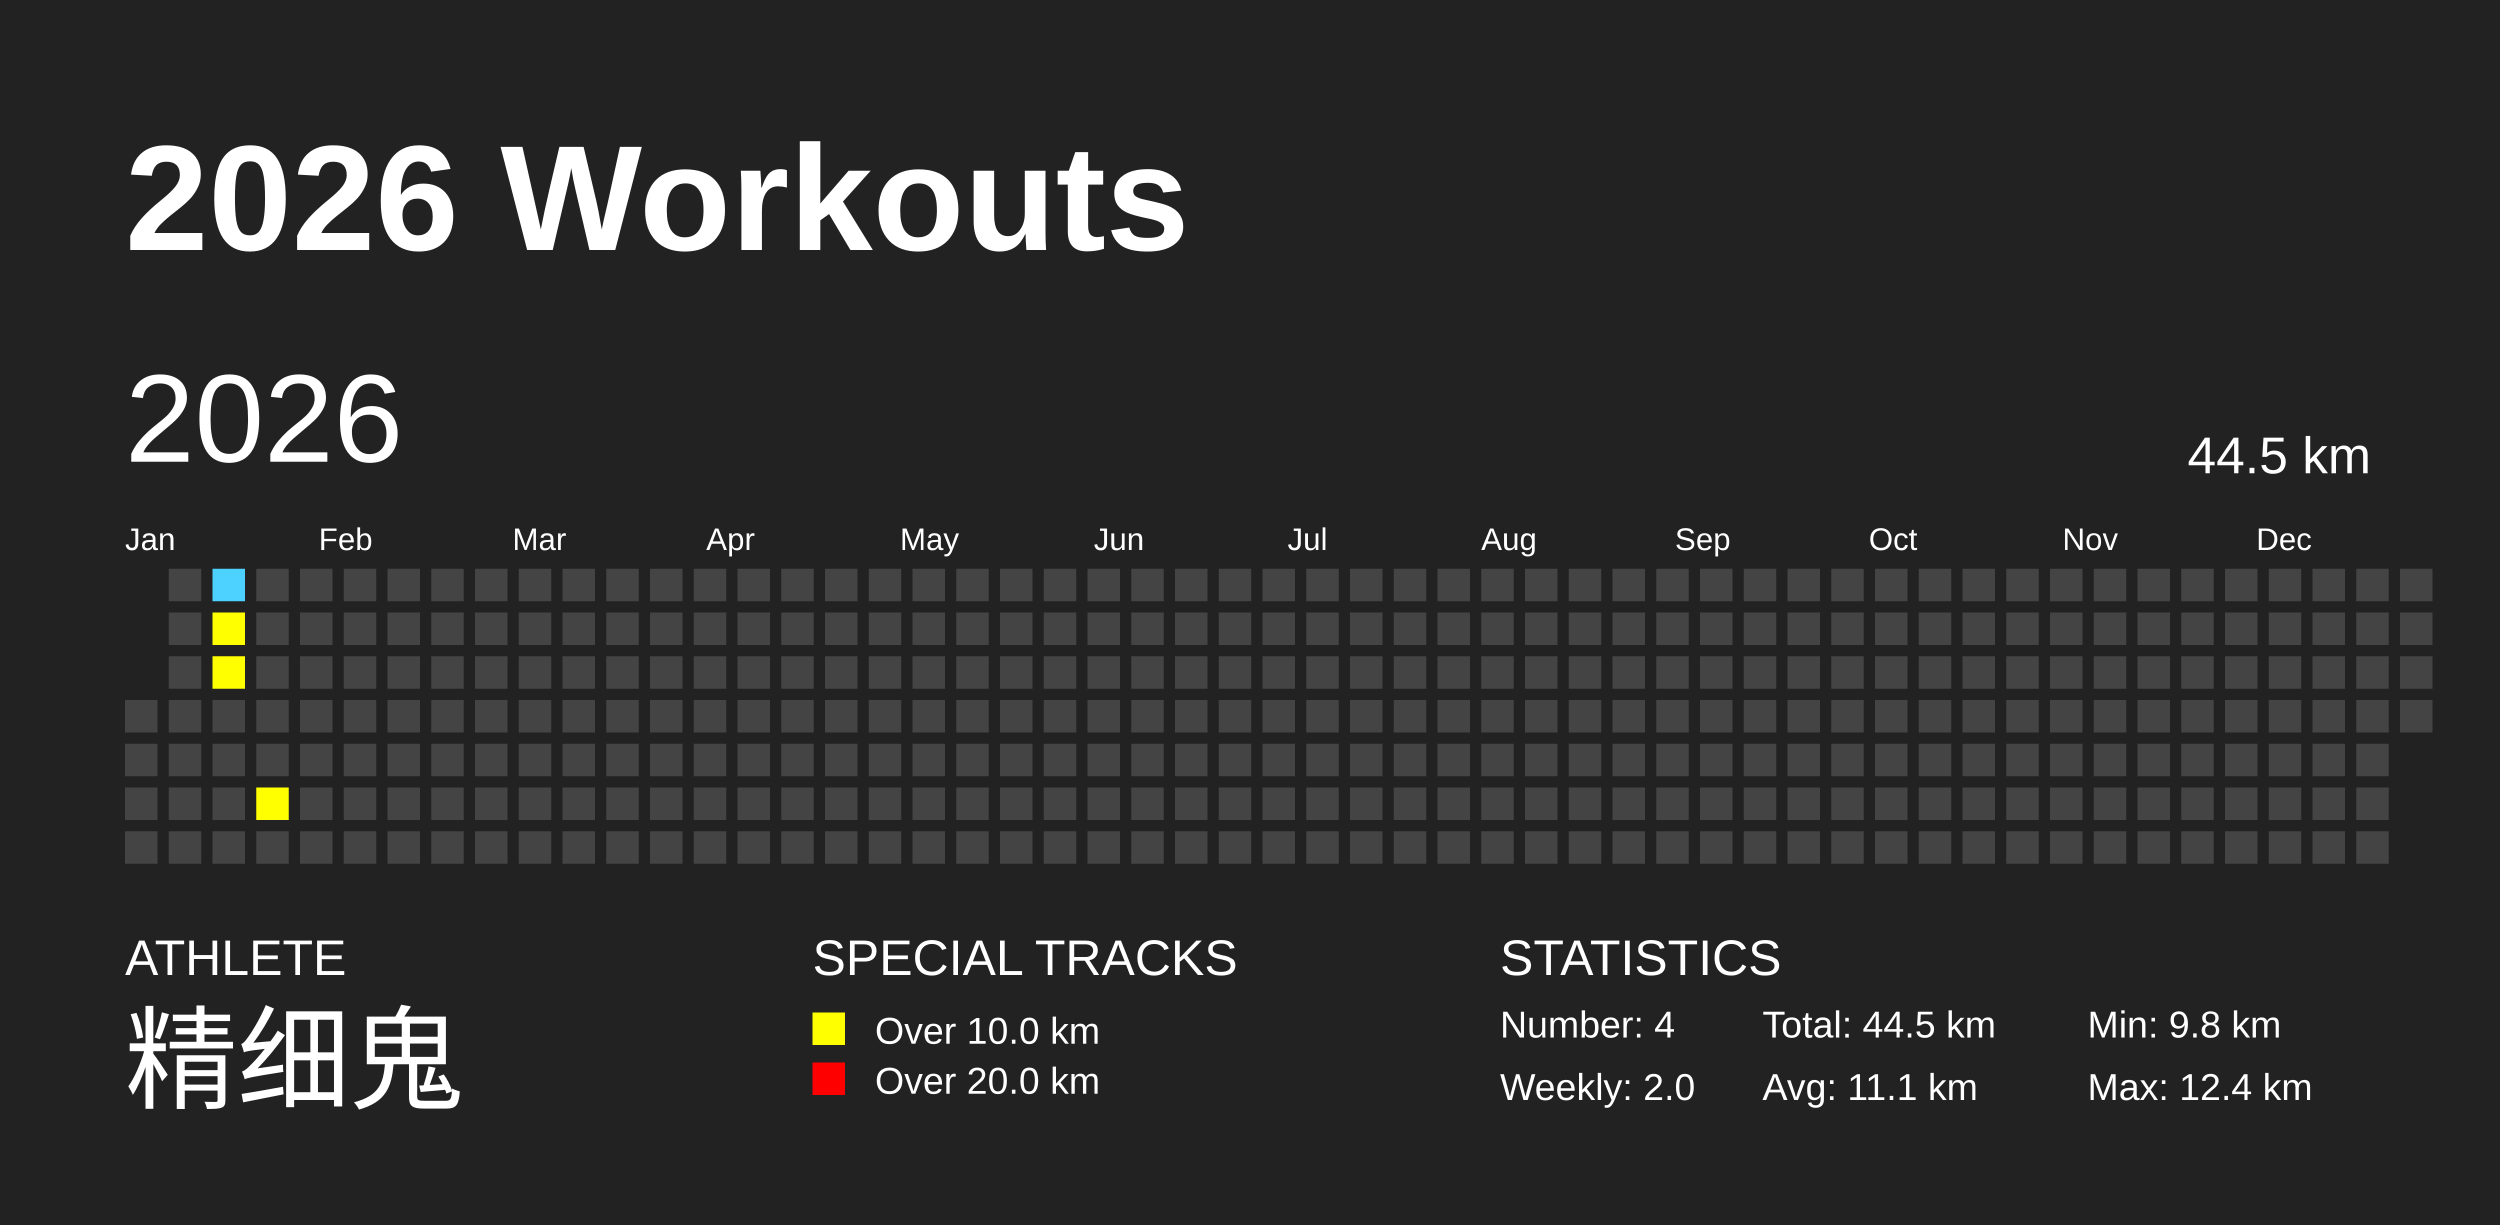
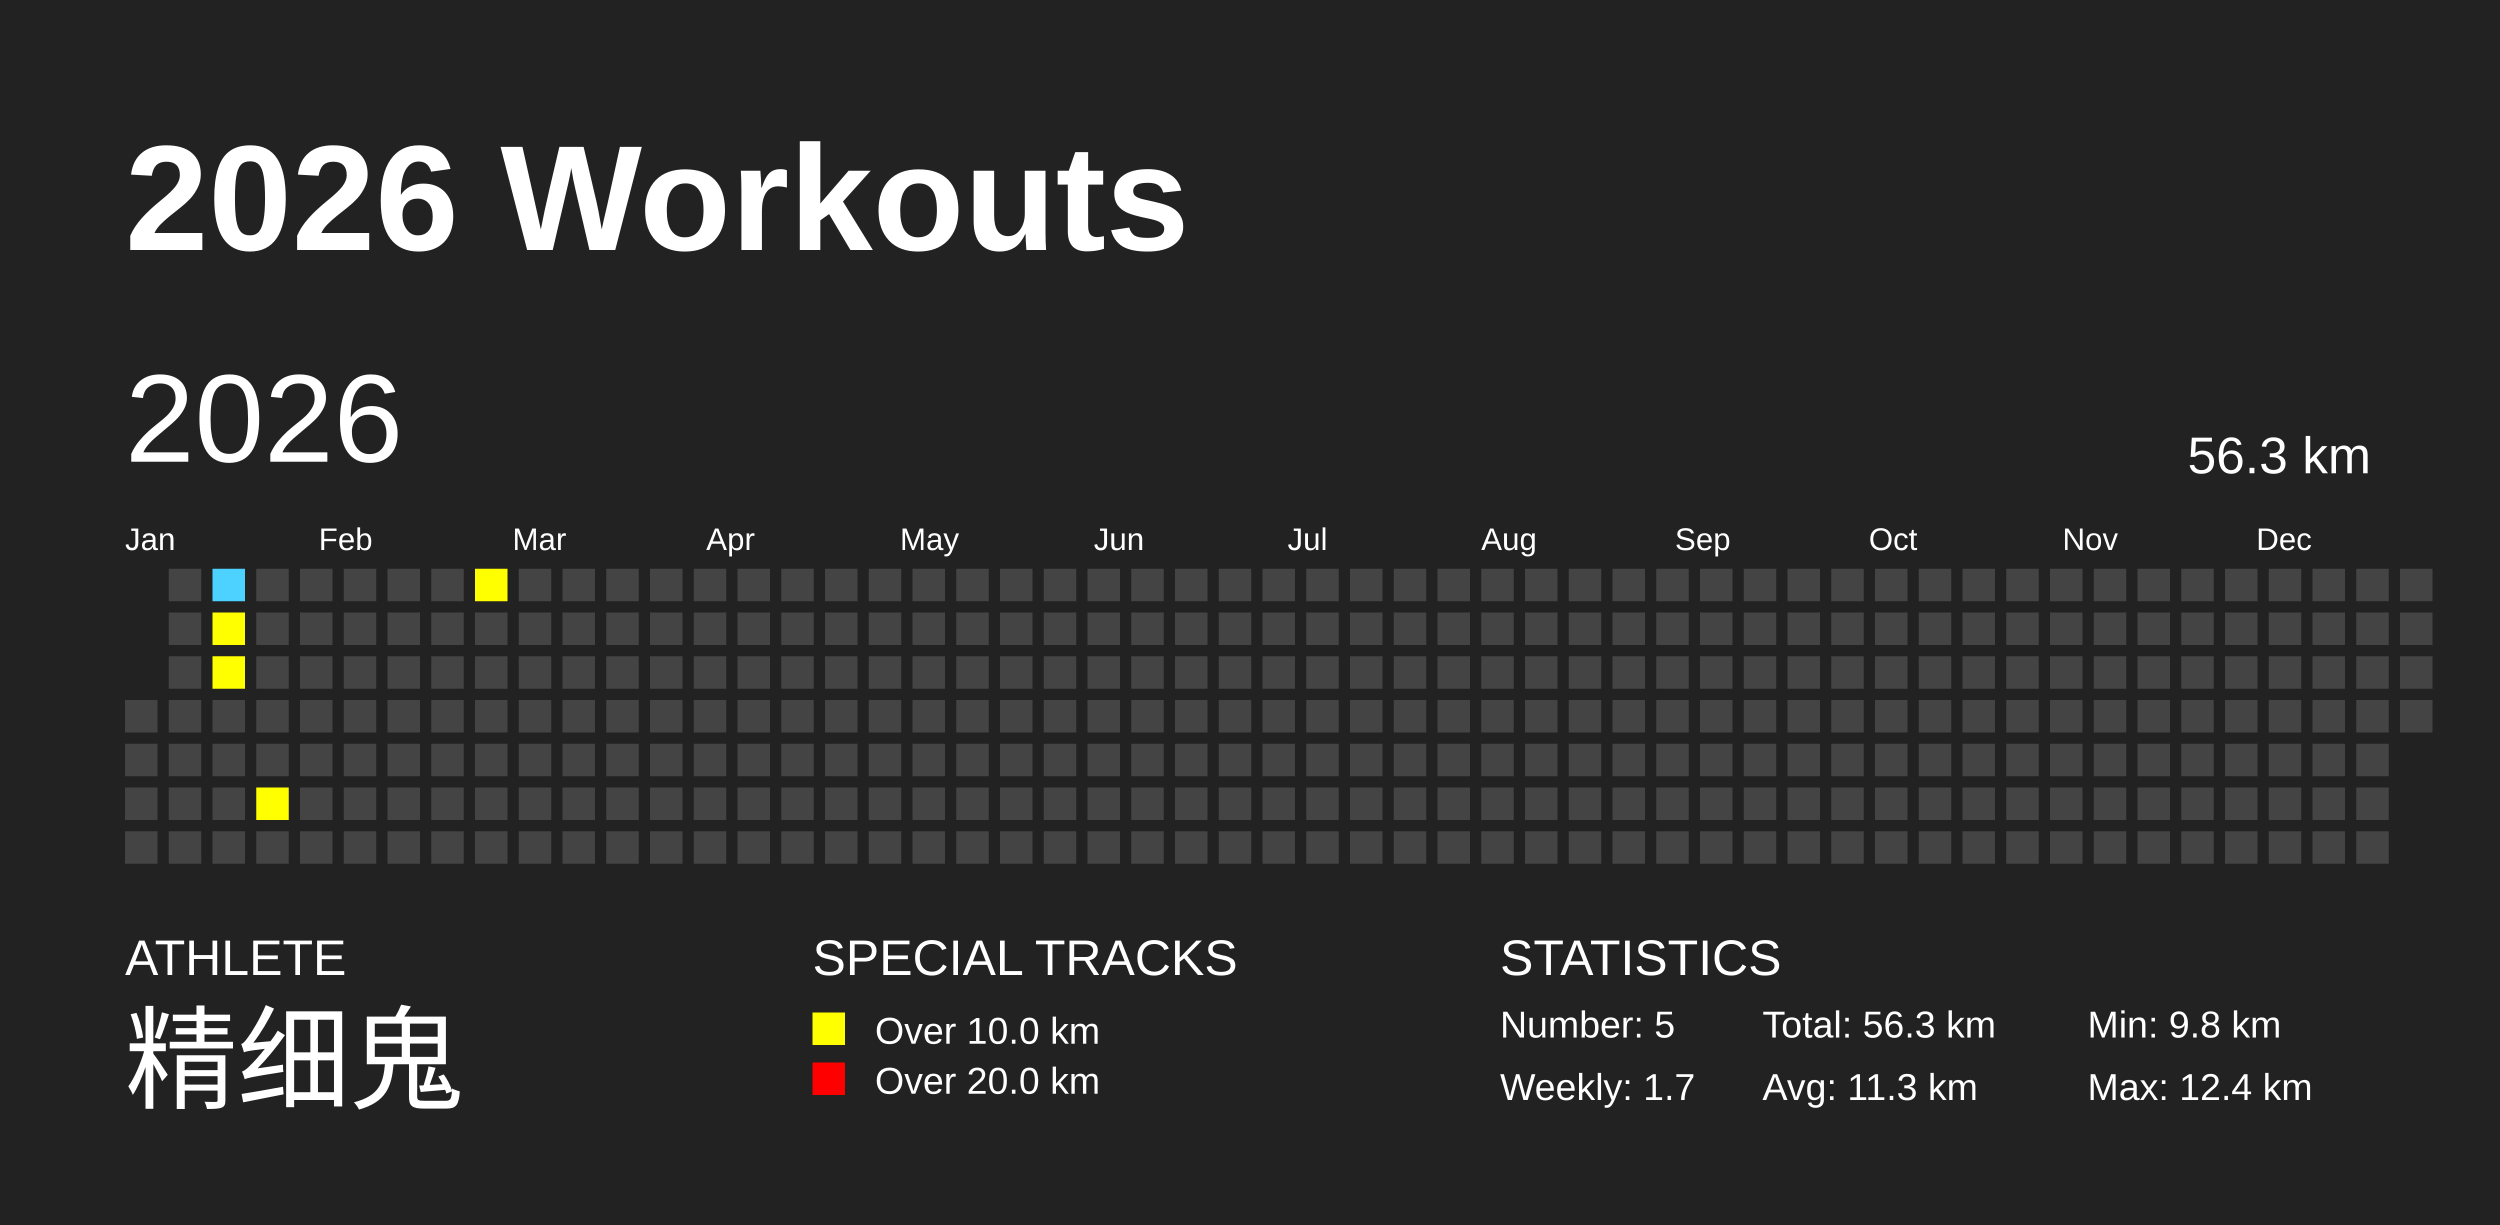
<svg xmlns="http://www.w3.org/2000/svg" baseProfile="full" height="98mm" version="1.1" viewBox="0,0,200,98" width="200mm">
  <defs />
  <rect fill="#222222" height="98" width="200" x="0" y="0" />
  <text fill="#FFFFFF" style="font-size:12px; font-family:Arial; font-weight:bold;" x="10" y="20">2026 Workouts</text>
  <text fill="#FFFFFF" style="font-size:4px; font-family:Arial" x="10" y="78">ATHLETE</text>
  <text fill="#FFFFFF" style="font-size:9px; font-family:Arial" x="10" y="88">精细鬼</text>
  <text fill="#FFFFFF" style="font-size:4px; font-family:Arial" x="65" y="78">SPECIAL TRACKS</text>
  <rect fill="yellow" height="2.6" width="2.6" x="65" y="81" />
  <text fill="#FFFFFF" style="font-size:3px; font-family:Arial" x="70" y="83.5">Over 10.0 km</text>
  <rect fill="red" height="2.6" width="2.6" x="65" y="85" />
  <text fill="#FFFFFF" style="font-size:3px; font-family:Arial" x="70" y="87.5">Over 20.0 km</text>
  <text fill="#FFFFFF" style="font-size:4px; font-family:Arial" x="120" y="78">STATISTICS</text>
-   <text fill="#FFFFFF" style="font-size:3px; font-family:Arial" x="120" y="83">Number: 4</text>
-   <text fill="#FFFFFF" style="font-size:3px; font-family:Arial" x="120" y="88">Weekly: 2.0</text>
-   <text fill="#FFFFFF" style="font-size:3px; font-family:Arial" x="141" y="83">Total: 44.5 km</text>
-   <text fill="#FFFFFF" style="font-size:3px; font-family:Arial" x="141" y="88">Avg: 11.1 km</text>
+   <text fill="#FFFFFF" style="font-size:3px; font-family:Arial" x="120" y="83">Number: 5</text>
+   <text fill="#FFFFFF" style="font-size:3px; font-family:Arial" x="120" y="88">Weekly: 1.7</text>
+   <text fill="#FFFFFF" style="font-size:3px; font-family:Arial" x="141" y="83">Total: 56.3 km</text>
+   <text fill="#FFFFFF" style="font-size:3px; font-family:Arial" x="141" y="88">Avg: 11.3 km</text>
  <text fill="#FFFFFF" style="font-size:3px; font-family:Arial" x="167" y="83">Min: 9.8 km</text>
  <text fill="#FFFFFF" style="font-size:3px; font-family:Arial" x="167" y="88">Max: 12.4 km</text>
  <text dominant-baseline="hanging" fill="#FFFFFF" style="font-size:10.0px; font-family:Arial;" x="10" y="30">2026</text>
-   <text dominant-baseline="hanging" fill="#FFFFFF" style="font-size:4.125px; font-family:Arial;" x="175" y="35">44.5 km</text>
+   <text dominant-baseline="hanging" fill="#FFFFFF" style="font-size:4.125px; font-family:Arial;" x="175" y="35">56.3 km</text>
  <text fill="#FFFFFF" style="font-size:2.5px; font-family:Arial" x="10.0" y="44">Jan</text>
  <text fill="#FFFFFF" style="font-size:2.5px; font-family:Arial" x="25.5" y="44">Feb</text>
  <text fill="#FFFFFF" style="font-size:2.5px; font-family:Arial" x="41.0" y="44">Mar</text>
  <text fill="#FFFFFF" style="font-size:2.5px; font-family:Arial" x="56.5" y="44">Apr</text>
  <text fill="#FFFFFF" style="font-size:2.5px; font-family:Arial" x="72.0" y="44">May</text>
  <text fill="#FFFFFF" style="font-size:2.5px; font-family:Arial" x="87.5" y="44">Jun</text>
  <text fill="#FFFFFF" style="font-size:2.5px; font-family:Arial" x="103.0" y="44">Jul</text>
  <text fill="#FFFFFF" style="font-size:2.5px; font-family:Arial" x="118.5" y="44">Aug</text>
  <text fill="#FFFFFF" style="font-size:2.5px; font-family:Arial" x="134.0" y="44">Sep</text>
  <text fill="#FFFFFF" style="font-size:2.5px; font-family:Arial" x="149.5" y="44">Oct</text>
  <text fill="#FFFFFF" style="font-size:2.5px; font-family:Arial" x="165.0" y="44">Nov</text>
  <text fill="#FFFFFF" style="font-size:2.5px; font-family:Arial" x="180.5" y="44">Dec</text>
  <rect fill="#444444" height="2.6" width="2.6" x="10.0" y="56.0" />
  <rect fill="#444444" height="2.6" width="2.6" x="10.0" y="59.5" />
  <rect fill="#444444" height="2.6" width="2.6" x="10.0" y="63.0" />
  <rect fill="#444444" height="2.6" width="2.6" x="10.0" y="66.5" />
  <rect fill="#444444" height="2.6" width="2.6" x="13.5" y="45.5" />
  <rect fill="#444444" height="2.6" width="2.6" x="13.5" y="49.0" />
  <rect fill="#444444" height="2.6" width="2.6" x="13.5" y="52.5" />
  <rect fill="#444444" height="2.6" width="2.6" x="13.5" y="56.0" />
  <rect fill="#444444" height="2.6" width="2.6" x="13.5" y="59.5" />
  <rect fill="#444444" height="2.6" width="2.6" x="13.5" y="63.0" />
  <rect fill="#444444" height="2.6" width="2.6" x="13.5" y="66.5" />
  <rect fill="#4DD2FF" height="2.6" width="2.6" x="17.0" y="45.5" />
  <rect fill="yellow" height="2.6" width="2.6" x="17.0" y="49.0" />
  <rect fill="yellow" height="2.6" width="2.6" x="17.0" y="52.5" />
  <rect fill="#444444" height="2.6" width="2.6" x="17.0" y="56.0" />
  <rect fill="#444444" height="2.6" width="2.6" x="17.0" y="59.5" />
  <rect fill="#444444" height="2.6" width="2.6" x="17.0" y="63.0" />
  <rect fill="#444444" height="2.6" width="2.6" x="17.0" y="66.5" />
  <rect fill="#444444" height="2.6" width="2.6" x="20.5" y="45.5" />
  <rect fill="#444444" height="2.6" width="2.6" x="20.5" y="49.0" />
  <rect fill="#444444" height="2.6" width="2.6" x="20.5" y="52.5" />
  <rect fill="#444444" height="2.6" width="2.6" x="20.5" y="56.0" />
  <rect fill="#444444" height="2.6" width="2.6" x="20.5" y="59.5" />
  <rect fill="yellow" height="2.6" width="2.6" x="20.5" y="63.0" />
  <rect fill="#444444" height="2.6" width="2.6" x="20.5" y="66.5" />
  <rect fill="#444444" height="2.6" width="2.6" x="24.0" y="45.5" />
  <rect fill="#444444" height="2.6" width="2.6" x="24.0" y="49.0" />
  <rect fill="#444444" height="2.6" width="2.6" x="24.0" y="52.5" />
  <rect fill="#444444" height="2.6" width="2.6" x="24.0" y="56.0" />
  <rect fill="#444444" height="2.6" width="2.6" x="24.0" y="59.5" />
  <rect fill="#444444" height="2.6" width="2.6" x="24.0" y="63.0" />
  <rect fill="#444444" height="2.6" width="2.6" x="24.0" y="66.5" />
  <rect fill="#444444" height="2.6" width="2.6" x="27.5" y="45.5" />
  <rect fill="#444444" height="2.6" width="2.6" x="27.5" y="49.0" />
  <rect fill="#444444" height="2.6" width="2.6" x="27.5" y="52.5" />
  <rect fill="#444444" height="2.6" width="2.6" x="27.5" y="56.0" />
  <rect fill="#444444" height="2.6" width="2.6" x="27.5" y="59.5" />
  <rect fill="#444444" height="2.6" width="2.6" x="27.5" y="63.0" />
  <rect fill="#444444" height="2.6" width="2.6" x="27.5" y="66.5" />
  <rect fill="#444444" height="2.6" width="2.6" x="31.0" y="45.5" />
  <rect fill="#444444" height="2.6" width="2.6" x="31.0" y="49.0" />
  <rect fill="#444444" height="2.6" width="2.6" x="31.0" y="52.5" />
  <rect fill="#444444" height="2.6" width="2.6" x="31.0" y="56.0" />
  <rect fill="#444444" height="2.6" width="2.6" x="31.0" y="59.5" />
  <rect fill="#444444" height="2.6" width="2.6" x="31.0" y="63.0" />
  <rect fill="#444444" height="2.6" width="2.6" x="31.0" y="66.5" />
  <rect fill="#444444" height="2.6" width="2.6" x="34.5" y="45.5" />
  <rect fill="#444444" height="2.6" width="2.6" x="34.5" y="49.0" />
  <rect fill="#444444" height="2.6" width="2.6" x="34.5" y="52.5" />
  <rect fill="#444444" height="2.6" width="2.6" x="34.5" y="56.0" />
  <rect fill="#444444" height="2.6" width="2.6" x="34.5" y="59.5" />
  <rect fill="#444444" height="2.6" width="2.6" x="34.5" y="63.0" />
  <rect fill="#444444" height="2.6" width="2.6" x="34.5" y="66.5" />
-   <rect fill="#444444" height="2.6" width="2.6" x="38.0" y="45.5" />
+   <rect fill="yellow" height="2.6" width="2.6" x="38.0" y="45.5" />
  <rect fill="#444444" height="2.6" width="2.6" x="38.0" y="49.0" />
  <rect fill="#444444" height="2.6" width="2.6" x="38.0" y="52.5" />
  <rect fill="#444444" height="2.6" width="2.6" x="38.0" y="56.0" />
  <rect fill="#444444" height="2.6" width="2.6" x="38.0" y="59.5" />
  <rect fill="#444444" height="2.6" width="2.6" x="38.0" y="63.0" />
  <rect fill="#444444" height="2.6" width="2.6" x="38.0" y="66.5" />
  <rect fill="#444444" height="2.6" width="2.6" x="41.5" y="45.5" />
  <rect fill="#444444" height="2.6" width="2.6" x="41.5" y="49.0" />
  <rect fill="#444444" height="2.6" width="2.6" x="41.5" y="52.5" />
  <rect fill="#444444" height="2.6" width="2.6" x="41.5" y="56.0" />
  <rect fill="#444444" height="2.6" width="2.6" x="41.5" y="59.5" />
  <rect fill="#444444" height="2.6" width="2.6" x="41.5" y="63.0" />
  <rect fill="#444444" height="2.6" width="2.6" x="41.5" y="66.5" />
  <rect fill="#444444" height="2.6" width="2.6" x="45.0" y="45.5" />
  <rect fill="#444444" height="2.6" width="2.6" x="45.0" y="49.0" />
  <rect fill="#444444" height="2.6" width="2.6" x="45.0" y="52.5" />
  <rect fill="#444444" height="2.6" width="2.6" x="45.0" y="56.0" />
  <rect fill="#444444" height="2.6" width="2.6" x="45.0" y="59.5" />
  <rect fill="#444444" height="2.6" width="2.6" x="45.0" y="63.0" />
  <rect fill="#444444" height="2.6" width="2.6" x="45.0" y="66.5" />
  <rect fill="#444444" height="2.6" width="2.6" x="48.5" y="45.5" />
  <rect fill="#444444" height="2.6" width="2.6" x="48.5" y="49.0" />
  <rect fill="#444444" height="2.6" width="2.6" x="48.5" y="52.5" />
  <rect fill="#444444" height="2.6" width="2.6" x="48.5" y="56.0" />
  <rect fill="#444444" height="2.6" width="2.6" x="48.5" y="59.5" />
  <rect fill="#444444" height="2.6" width="2.6" x="48.5" y="63.0" />
  <rect fill="#444444" height="2.6" width="2.6" x="48.5" y="66.5" />
  <rect fill="#444444" height="2.6" width="2.6" x="52.0" y="45.5" />
  <rect fill="#444444" height="2.6" width="2.6" x="52.0" y="49.0" />
  <rect fill="#444444" height="2.6" width="2.6" x="52.0" y="52.5" />
  <rect fill="#444444" height="2.6" width="2.6" x="52.0" y="56.0" />
  <rect fill="#444444" height="2.6" width="2.6" x="52.0" y="59.5" />
  <rect fill="#444444" height="2.6" width="2.6" x="52.0" y="63.0" />
  <rect fill="#444444" height="2.6" width="2.6" x="52.0" y="66.5" />
  <rect fill="#444444" height="2.6" width="2.6" x="55.5" y="45.5" />
  <rect fill="#444444" height="2.6" width="2.6" x="55.5" y="49.0" />
  <rect fill="#444444" height="2.6" width="2.6" x="55.5" y="52.5" />
  <rect fill="#444444" height="2.6" width="2.6" x="55.5" y="56.0" />
  <rect fill="#444444" height="2.6" width="2.6" x="55.5" y="59.5" />
  <rect fill="#444444" height="2.6" width="2.6" x="55.5" y="63.0" />
  <rect fill="#444444" height="2.6" width="2.6" x="55.5" y="66.5" />
  <rect fill="#444444" height="2.6" width="2.6" x="59.0" y="45.5" />
  <rect fill="#444444" height="2.6" width="2.6" x="59.0" y="49.0" />
  <rect fill="#444444" height="2.6" width="2.6" x="59.0" y="52.5" />
  <rect fill="#444444" height="2.6" width="2.6" x="59.0" y="56.0" />
  <rect fill="#444444" height="2.6" width="2.6" x="59.0" y="59.5" />
  <rect fill="#444444" height="2.6" width="2.6" x="59.0" y="63.0" />
  <rect fill="#444444" height="2.6" width="2.6" x="59.0" y="66.5" />
  <rect fill="#444444" height="2.6" width="2.6" x="62.5" y="45.5" />
  <rect fill="#444444" height="2.6" width="2.6" x="62.5" y="49.0" />
  <rect fill="#444444" height="2.6" width="2.6" x="62.5" y="52.5" />
  <rect fill="#444444" height="2.6" width="2.6" x="62.5" y="56.0" />
  <rect fill="#444444" height="2.6" width="2.6" x="62.5" y="59.5" />
  <rect fill="#444444" height="2.6" width="2.6" x="62.5" y="63.0" />
  <rect fill="#444444" height="2.6" width="2.6" x="62.5" y="66.5" />
  <rect fill="#444444" height="2.6" width="2.6" x="66.0" y="45.5" />
  <rect fill="#444444" height="2.6" width="2.6" x="66.0" y="49.0" />
  <rect fill="#444444" height="2.6" width="2.6" x="66.0" y="52.5" />
  <rect fill="#444444" height="2.6" width="2.6" x="66.0" y="56.0" />
  <rect fill="#444444" height="2.6" width="2.6" x="66.0" y="59.5" />
  <rect fill="#444444" height="2.6" width="2.6" x="66.0" y="63.0" />
  <rect fill="#444444" height="2.6" width="2.6" x="66.0" y="66.5" />
  <rect fill="#444444" height="2.6" width="2.6" x="69.5" y="45.5" />
  <rect fill="#444444" height="2.6" width="2.6" x="69.5" y="49.0" />
  <rect fill="#444444" height="2.6" width="2.6" x="69.5" y="52.5" />
  <rect fill="#444444" height="2.6" width="2.6" x="69.5" y="56.0" />
  <rect fill="#444444" height="2.6" width="2.6" x="69.5" y="59.5" />
  <rect fill="#444444" height="2.6" width="2.6" x="69.5" y="63.0" />
  <rect fill="#444444" height="2.6" width="2.6" x="69.5" y="66.5" />
  <rect fill="#444444" height="2.6" width="2.6" x="73.0" y="45.5" />
  <rect fill="#444444" height="2.6" width="2.6" x="73.0" y="49.0" />
  <rect fill="#444444" height="2.6" width="2.6" x="73.0" y="52.5" />
  <rect fill="#444444" height="2.6" width="2.6" x="73.0" y="56.0" />
  <rect fill="#444444" height="2.6" width="2.6" x="73.0" y="59.5" />
  <rect fill="#444444" height="2.6" width="2.6" x="73.0" y="63.0" />
  <rect fill="#444444" height="2.6" width="2.6" x="73.0" y="66.5" />
  <rect fill="#444444" height="2.6" width="2.6" x="76.5" y="45.5" />
  <rect fill="#444444" height="2.6" width="2.6" x="76.5" y="49.0" />
  <rect fill="#444444" height="2.6" width="2.6" x="76.5" y="52.5" />
  <rect fill="#444444" height="2.6" width="2.6" x="76.5" y="56.0" />
  <rect fill="#444444" height="2.6" width="2.6" x="76.5" y="59.5" />
  <rect fill="#444444" height="2.6" width="2.6" x="76.5" y="63.0" />
  <rect fill="#444444" height="2.6" width="2.6" x="76.5" y="66.5" />
  <rect fill="#444444" height="2.6" width="2.6" x="80.0" y="45.5" />
  <rect fill="#444444" height="2.6" width="2.6" x="80.0" y="49.0" />
  <rect fill="#444444" height="2.6" width="2.6" x="80.0" y="52.5" />
  <rect fill="#444444" height="2.6" width="2.6" x="80.0" y="56.0" />
  <rect fill="#444444" height="2.6" width="2.6" x="80.0" y="59.5" />
  <rect fill="#444444" height="2.6" width="2.6" x="80.0" y="63.0" />
  <rect fill="#444444" height="2.6" width="2.6" x="80.0" y="66.5" />
  <rect fill="#444444" height="2.6" width="2.6" x="83.5" y="45.5" />
  <rect fill="#444444" height="2.6" width="2.6" x="83.5" y="49.0" />
  <rect fill="#444444" height="2.6" width="2.6" x="83.5" y="52.5" />
  <rect fill="#444444" height="2.6" width="2.6" x="83.5" y="56.0" />
  <rect fill="#444444" height="2.6" width="2.6" x="83.5" y="59.5" />
  <rect fill="#444444" height="2.6" width="2.6" x="83.5" y="63.0" />
  <rect fill="#444444" height="2.6" width="2.6" x="83.5" y="66.5" />
  <rect fill="#444444" height="2.6" width="2.6" x="87.0" y="45.5" />
  <rect fill="#444444" height="2.6" width="2.6" x="87.0" y="49.0" />
  <rect fill="#444444" height="2.6" width="2.6" x="87.0" y="52.5" />
  <rect fill="#444444" height="2.6" width="2.6" x="87.0" y="56.0" />
  <rect fill="#444444" height="2.6" width="2.6" x="87.0" y="59.5" />
  <rect fill="#444444" height="2.6" width="2.6" x="87.0" y="63.0" />
  <rect fill="#444444" height="2.6" width="2.6" x="87.0" y="66.5" />
  <rect fill="#444444" height="2.6" width="2.6" x="90.5" y="45.5" />
  <rect fill="#444444" height="2.6" width="2.6" x="90.5" y="49.0" />
  <rect fill="#444444" height="2.6" width="2.6" x="90.5" y="52.5" />
  <rect fill="#444444" height="2.6" width="2.6" x="90.5" y="56.0" />
  <rect fill="#444444" height="2.6" width="2.6" x="90.5" y="59.5" />
  <rect fill="#444444" height="2.6" width="2.6" x="90.5" y="63.0" />
  <rect fill="#444444" height="2.6" width="2.6" x="90.5" y="66.5" />
  <rect fill="#444444" height="2.6" width="2.6" x="94.0" y="45.5" />
  <rect fill="#444444" height="2.6" width="2.6" x="94.0" y="49.0" />
  <rect fill="#444444" height="2.6" width="2.6" x="94.0" y="52.5" />
  <rect fill="#444444" height="2.6" width="2.6" x="94.0" y="56.0" />
  <rect fill="#444444" height="2.6" width="2.6" x="94.0" y="59.5" />
  <rect fill="#444444" height="2.6" width="2.6" x="94.0" y="63.0" />
  <rect fill="#444444" height="2.6" width="2.6" x="94.0" y="66.5" />
  <rect fill="#444444" height="2.6" width="2.6" x="97.5" y="45.5" />
  <rect fill="#444444" height="2.6" width="2.6" x="97.5" y="49.0" />
  <rect fill="#444444" height="2.6" width="2.6" x="97.5" y="52.5" />
  <rect fill="#444444" height="2.6" width="2.6" x="97.5" y="56.0" />
  <rect fill="#444444" height="2.6" width="2.6" x="97.5" y="59.5" />
  <rect fill="#444444" height="2.6" width="2.6" x="97.5" y="63.0" />
  <rect fill="#444444" height="2.6" width="2.6" x="97.5" y="66.5" />
  <rect fill="#444444" height="2.6" width="2.6" x="101.0" y="45.5" />
  <rect fill="#444444" height="2.6" width="2.6" x="101.0" y="49.0" />
  <rect fill="#444444" height="2.6" width="2.6" x="101.0" y="52.5" />
  <rect fill="#444444" height="2.6" width="2.6" x="101.0" y="56.0" />
  <rect fill="#444444" height="2.6" width="2.6" x="101.0" y="59.5" />
  <rect fill="#444444" height="2.6" width="2.6" x="101.0" y="63.0" />
  <rect fill="#444444" height="2.6" width="2.6" x="101.0" y="66.5" />
  <rect fill="#444444" height="2.6" width="2.6" x="104.5" y="45.5" />
  <rect fill="#444444" height="2.6" width="2.6" x="104.5" y="49.0" />
  <rect fill="#444444" height="2.6" width="2.6" x="104.5" y="52.5" />
  <rect fill="#444444" height="2.6" width="2.6" x="104.5" y="56.0" />
  <rect fill="#444444" height="2.6" width="2.6" x="104.5" y="59.5" />
  <rect fill="#444444" height="2.6" width="2.6" x="104.5" y="63.0" />
  <rect fill="#444444" height="2.6" width="2.6" x="104.5" y="66.5" />
  <rect fill="#444444" height="2.6" width="2.6" x="108.0" y="45.5" />
  <rect fill="#444444" height="2.6" width="2.6" x="108.0" y="49.0" />
  <rect fill="#444444" height="2.6" width="2.6" x="108.0" y="52.5" />
  <rect fill="#444444" height="2.6" width="2.6" x="108.0" y="56.0" />
  <rect fill="#444444" height="2.6" width="2.6" x="108.0" y="59.5" />
  <rect fill="#444444" height="2.6" width="2.6" x="108.0" y="63.0" />
  <rect fill="#444444" height="2.6" width="2.6" x="108.0" y="66.5" />
  <rect fill="#444444" height="2.6" width="2.6" x="111.5" y="45.5" />
  <rect fill="#444444" height="2.6" width="2.6" x="111.5" y="49.0" />
  <rect fill="#444444" height="2.6" width="2.6" x="111.5" y="52.5" />
  <rect fill="#444444" height="2.6" width="2.6" x="111.5" y="56.0" />
  <rect fill="#444444" height="2.6" width="2.6" x="111.5" y="59.5" />
  <rect fill="#444444" height="2.6" width="2.6" x="111.5" y="63.0" />
  <rect fill="#444444" height="2.6" width="2.6" x="111.5" y="66.5" />
  <rect fill="#444444" height="2.6" width="2.6" x="115.0" y="45.5" />
  <rect fill="#444444" height="2.6" width="2.6" x="115.0" y="49.0" />
  <rect fill="#444444" height="2.6" width="2.6" x="115.0" y="52.5" />
  <rect fill="#444444" height="2.6" width="2.6" x="115.0" y="56.0" />
  <rect fill="#444444" height="2.6" width="2.6" x="115.0" y="59.5" />
  <rect fill="#444444" height="2.6" width="2.6" x="115.0" y="63.0" />
  <rect fill="#444444" height="2.6" width="2.6" x="115.0" y="66.5" />
  <rect fill="#444444" height="2.6" width="2.6" x="118.5" y="45.5" />
  <rect fill="#444444" height="2.6" width="2.6" x="118.5" y="49.0" />
  <rect fill="#444444" height="2.6" width="2.6" x="118.5" y="52.5" />
  <rect fill="#444444" height="2.6" width="2.6" x="118.5" y="56.0" />
  <rect fill="#444444" height="2.6" width="2.6" x="118.5" y="59.5" />
  <rect fill="#444444" height="2.6" width="2.6" x="118.5" y="63.0" />
  <rect fill="#444444" height="2.6" width="2.6" x="118.5" y="66.5" />
  <rect fill="#444444" height="2.6" width="2.6" x="122.0" y="45.5" />
  <rect fill="#444444" height="2.6" width="2.6" x="122.0" y="49.0" />
  <rect fill="#444444" height="2.6" width="2.6" x="122.0" y="52.5" />
  <rect fill="#444444" height="2.6" width="2.6" x="122.0" y="56.0" />
  <rect fill="#444444" height="2.6" width="2.6" x="122.0" y="59.5" />
  <rect fill="#444444" height="2.6" width="2.6" x="122.0" y="63.0" />
  <rect fill="#444444" height="2.6" width="2.6" x="122.0" y="66.5" />
  <rect fill="#444444" height="2.6" width="2.6" x="125.5" y="45.5" />
  <rect fill="#444444" height="2.6" width="2.6" x="125.5" y="49.0" />
  <rect fill="#444444" height="2.6" width="2.6" x="125.5" y="52.5" />
  <rect fill="#444444" height="2.6" width="2.6" x="125.5" y="56.0" />
  <rect fill="#444444" height="2.6" width="2.6" x="125.5" y="59.5" />
  <rect fill="#444444" height="2.6" width="2.6" x="125.5" y="63.0" />
  <rect fill="#444444" height="2.6" width="2.6" x="125.5" y="66.5" />
  <rect fill="#444444" height="2.6" width="2.6" x="129.0" y="45.5" />
  <rect fill="#444444" height="2.6" width="2.6" x="129.0" y="49.0" />
  <rect fill="#444444" height="2.6" width="2.6" x="129.0" y="52.5" />
  <rect fill="#444444" height="2.6" width="2.6" x="129.0" y="56.0" />
  <rect fill="#444444" height="2.6" width="2.6" x="129.0" y="59.5" />
  <rect fill="#444444" height="2.6" width="2.6" x="129.0" y="63.0" />
  <rect fill="#444444" height="2.6" width="2.6" x="129.0" y="66.5" />
  <rect fill="#444444" height="2.6" width="2.6" x="132.5" y="45.5" />
  <rect fill="#444444" height="2.6" width="2.6" x="132.5" y="49.0" />
  <rect fill="#444444" height="2.6" width="2.6" x="132.5" y="52.5" />
  <rect fill="#444444" height="2.6" width="2.6" x="132.5" y="56.0" />
  <rect fill="#444444" height="2.6" width="2.6" x="132.5" y="59.5" />
  <rect fill="#444444" height="2.6" width="2.6" x="132.5" y="63.0" />
  <rect fill="#444444" height="2.6" width="2.6" x="132.5" y="66.5" />
  <rect fill="#444444" height="2.6" width="2.6" x="136.0" y="45.5" />
  <rect fill="#444444" height="2.6" width="2.6" x="136.0" y="49.0" />
  <rect fill="#444444" height="2.6" width="2.6" x="136.0" y="52.5" />
  <rect fill="#444444" height="2.6" width="2.6" x="136.0" y="56.0" />
  <rect fill="#444444" height="2.6" width="2.6" x="136.0" y="59.5" />
  <rect fill="#444444" height="2.6" width="2.6" x="136.0" y="63.0" />
  <rect fill="#444444" height="2.6" width="2.6" x="136.0" y="66.5" />
  <rect fill="#444444" height="2.6" width="2.6" x="139.5" y="45.5" />
  <rect fill="#444444" height="2.6" width="2.6" x="139.5" y="49.0" />
  <rect fill="#444444" height="2.6" width="2.6" x="139.5" y="52.5" />
  <rect fill="#444444" height="2.6" width="2.6" x="139.5" y="56.0" />
  <rect fill="#444444" height="2.6" width="2.6" x="139.5" y="59.5" />
  <rect fill="#444444" height="2.6" width="2.6" x="139.5" y="63.0" />
  <rect fill="#444444" height="2.6" width="2.6" x="139.5" y="66.5" />
  <rect fill="#444444" height="2.6" width="2.6" x="143.0" y="45.5" />
  <rect fill="#444444" height="2.6" width="2.6" x="143.0" y="49.0" />
  <rect fill="#444444" height="2.6" width="2.6" x="143.0" y="52.5" />
  <rect fill="#444444" height="2.6" width="2.6" x="143.0" y="56.0" />
  <rect fill="#444444" height="2.6" width="2.6" x="143.0" y="59.5" />
  <rect fill="#444444" height="2.6" width="2.6" x="143.0" y="63.0" />
  <rect fill="#444444" height="2.6" width="2.6" x="143.0" y="66.5" />
  <rect fill="#444444" height="2.6" width="2.6" x="146.5" y="45.5" />
  <rect fill="#444444" height="2.6" width="2.6" x="146.5" y="49.0" />
  <rect fill="#444444" height="2.6" width="2.6" x="146.5" y="52.5" />
  <rect fill="#444444" height="2.6" width="2.6" x="146.5" y="56.0" />
  <rect fill="#444444" height="2.6" width="2.6" x="146.5" y="59.5" />
  <rect fill="#444444" height="2.6" width="2.6" x="146.5" y="63.0" />
  <rect fill="#444444" height="2.6" width="2.6" x="146.5" y="66.5" />
  <rect fill="#444444" height="2.6" width="2.6" x="150.0" y="45.5" />
  <rect fill="#444444" height="2.6" width="2.6" x="150.0" y="49.0" />
  <rect fill="#444444" height="2.6" width="2.6" x="150.0" y="52.5" />
  <rect fill="#444444" height="2.6" width="2.6" x="150.0" y="56.0" />
  <rect fill="#444444" height="2.6" width="2.6" x="150.0" y="59.5" />
  <rect fill="#444444" height="2.6" width="2.6" x="150.0" y="63.0" />
  <rect fill="#444444" height="2.6" width="2.6" x="150.0" y="66.5" />
  <rect fill="#444444" height="2.6" width="2.6" x="153.5" y="45.5" />
  <rect fill="#444444" height="2.6" width="2.6" x="153.5" y="49.0" />
  <rect fill="#444444" height="2.6" width="2.6" x="153.5" y="52.5" />
  <rect fill="#444444" height="2.6" width="2.6" x="153.5" y="56.0" />
  <rect fill="#444444" height="2.6" width="2.6" x="153.5" y="59.5" />
  <rect fill="#444444" height="2.6" width="2.6" x="153.5" y="63.0" />
  <rect fill="#444444" height="2.6" width="2.6" x="153.5" y="66.5" />
  <rect fill="#444444" height="2.6" width="2.6" x="157.0" y="45.5" />
  <rect fill="#444444" height="2.6" width="2.6" x="157.0" y="49.0" />
  <rect fill="#444444" height="2.6" width="2.6" x="157.0" y="52.5" />
  <rect fill="#444444" height="2.6" width="2.6" x="157.0" y="56.0" />
  <rect fill="#444444" height="2.6" width="2.6" x="157.0" y="59.5" />
  <rect fill="#444444" height="2.6" width="2.6" x="157.0" y="63.0" />
  <rect fill="#444444" height="2.6" width="2.6" x="157.0" y="66.5" />
  <rect fill="#444444" height="2.6" width="2.6" x="160.5" y="45.5" />
  <rect fill="#444444" height="2.6" width="2.6" x="160.5" y="49.0" />
  <rect fill="#444444" height="2.6" width="2.6" x="160.5" y="52.5" />
  <rect fill="#444444" height="2.6" width="2.6" x="160.5" y="56.0" />
  <rect fill="#444444" height="2.6" width="2.6" x="160.5" y="59.5" />
  <rect fill="#444444" height="2.6" width="2.6" x="160.5" y="63.0" />
  <rect fill="#444444" height="2.6" width="2.6" x="160.5" y="66.5" />
  <rect fill="#444444" height="2.6" width="2.6" x="164.0" y="45.5" />
  <rect fill="#444444" height="2.6" width="2.6" x="164.0" y="49.0" />
  <rect fill="#444444" height="2.6" width="2.6" x="164.0" y="52.5" />
  <rect fill="#444444" height="2.6" width="2.6" x="164.0" y="56.0" />
  <rect fill="#444444" height="2.6" width="2.6" x="164.0" y="59.5" />
  <rect fill="#444444" height="2.6" width="2.6" x="164.0" y="63.0" />
  <rect fill="#444444" height="2.6" width="2.6" x="164.0" y="66.5" />
  <rect fill="#444444" height="2.6" width="2.6" x="167.5" y="45.5" />
  <rect fill="#444444" height="2.6" width="2.6" x="167.5" y="49.0" />
  <rect fill="#444444" height="2.6" width="2.6" x="167.5" y="52.5" />
  <rect fill="#444444" height="2.6" width="2.6" x="167.5" y="56.0" />
  <rect fill="#444444" height="2.6" width="2.6" x="167.5" y="59.5" />
  <rect fill="#444444" height="2.6" width="2.6" x="167.5" y="63.0" />
  <rect fill="#444444" height="2.6" width="2.6" x="167.5" y="66.5" />
  <rect fill="#444444" height="2.6" width="2.6" x="171.0" y="45.5" />
  <rect fill="#444444" height="2.6" width="2.6" x="171.0" y="49.0" />
  <rect fill="#444444" height="2.6" width="2.6" x="171.0" y="52.5" />
  <rect fill="#444444" height="2.6" width="2.6" x="171.0" y="56.0" />
  <rect fill="#444444" height="2.6" width="2.6" x="171.0" y="59.5" />
  <rect fill="#444444" height="2.6" width="2.6" x="171.0" y="63.0" />
  <rect fill="#444444" height="2.6" width="2.6" x="171.0" y="66.5" />
  <rect fill="#444444" height="2.6" width="2.6" x="174.5" y="45.5" />
  <rect fill="#444444" height="2.6" width="2.6" x="174.5" y="49.0" />
  <rect fill="#444444" height="2.6" width="2.6" x="174.5" y="52.5" />
  <rect fill="#444444" height="2.6" width="2.6" x="174.5" y="56.0" />
  <rect fill="#444444" height="2.6" width="2.6" x="174.5" y="59.5" />
  <rect fill="#444444" height="2.6" width="2.6" x="174.5" y="63.0" />
  <rect fill="#444444" height="2.6" width="2.6" x="174.5" y="66.5" />
  <rect fill="#444444" height="2.6" width="2.6" x="178.0" y="45.5" />
  <rect fill="#444444" height="2.6" width="2.6" x="178.0" y="49.0" />
  <rect fill="#444444" height="2.6" width="2.6" x="178.0" y="52.5" />
  <rect fill="#444444" height="2.6" width="2.6" x="178.0" y="56.0" />
  <rect fill="#444444" height="2.6" width="2.6" x="178.0" y="59.5" />
  <rect fill="#444444" height="2.6" width="2.6" x="178.0" y="63.0" />
  <rect fill="#444444" height="2.6" width="2.6" x="178.0" y="66.5" />
  <rect fill="#444444" height="2.6" width="2.6" x="181.5" y="45.5" />
  <rect fill="#444444" height="2.6" width="2.6" x="181.5" y="49.0" />
  <rect fill="#444444" height="2.6" width="2.6" x="181.5" y="52.5" />
  <rect fill="#444444" height="2.6" width="2.6" x="181.5" y="56.0" />
  <rect fill="#444444" height="2.6" width="2.6" x="181.5" y="59.5" />
  <rect fill="#444444" height="2.6" width="2.6" x="181.5" y="63.0" />
  <rect fill="#444444" height="2.6" width="2.6" x="181.5" y="66.5" />
  <rect fill="#444444" height="2.6" width="2.6" x="185.0" y="45.5" />
  <rect fill="#444444" height="2.6" width="2.6" x="185.0" y="49.0" />
  <rect fill="#444444" height="2.6" width="2.6" x="185.0" y="52.5" />
  <rect fill="#444444" height="2.6" width="2.6" x="185.0" y="56.0" />
  <rect fill="#444444" height="2.6" width="2.6" x="185.0" y="59.5" />
  <rect fill="#444444" height="2.6" width="2.6" x="185.0" y="63.0" />
  <rect fill="#444444" height="2.6" width="2.6" x="185.0" y="66.5" />
  <rect fill="#444444" height="2.6" width="2.6" x="188.5" y="45.5" />
  <rect fill="#444444" height="2.6" width="2.6" x="188.5" y="49.0" />
  <rect fill="#444444" height="2.6" width="2.6" x="188.5" y="52.5" />
  <rect fill="#444444" height="2.6" width="2.6" x="188.5" y="56.0" />
  <rect fill="#444444" height="2.6" width="2.6" x="188.5" y="59.5" />
  <rect fill="#444444" height="2.6" width="2.6" x="188.5" y="63.0" />
  <rect fill="#444444" height="2.6" width="2.6" x="188.5" y="66.5" />
  <rect fill="#444444" height="2.6" width="2.6" x="192.0" y="45.5" />
  <rect fill="#444444" height="2.6" width="2.6" x="192.0" y="49.0" />
  <rect fill="#444444" height="2.6" width="2.6" x="192.0" y="52.5" />
  <rect fill="#444444" height="2.6" width="2.6" x="192.0" y="56.0" />
</svg>
